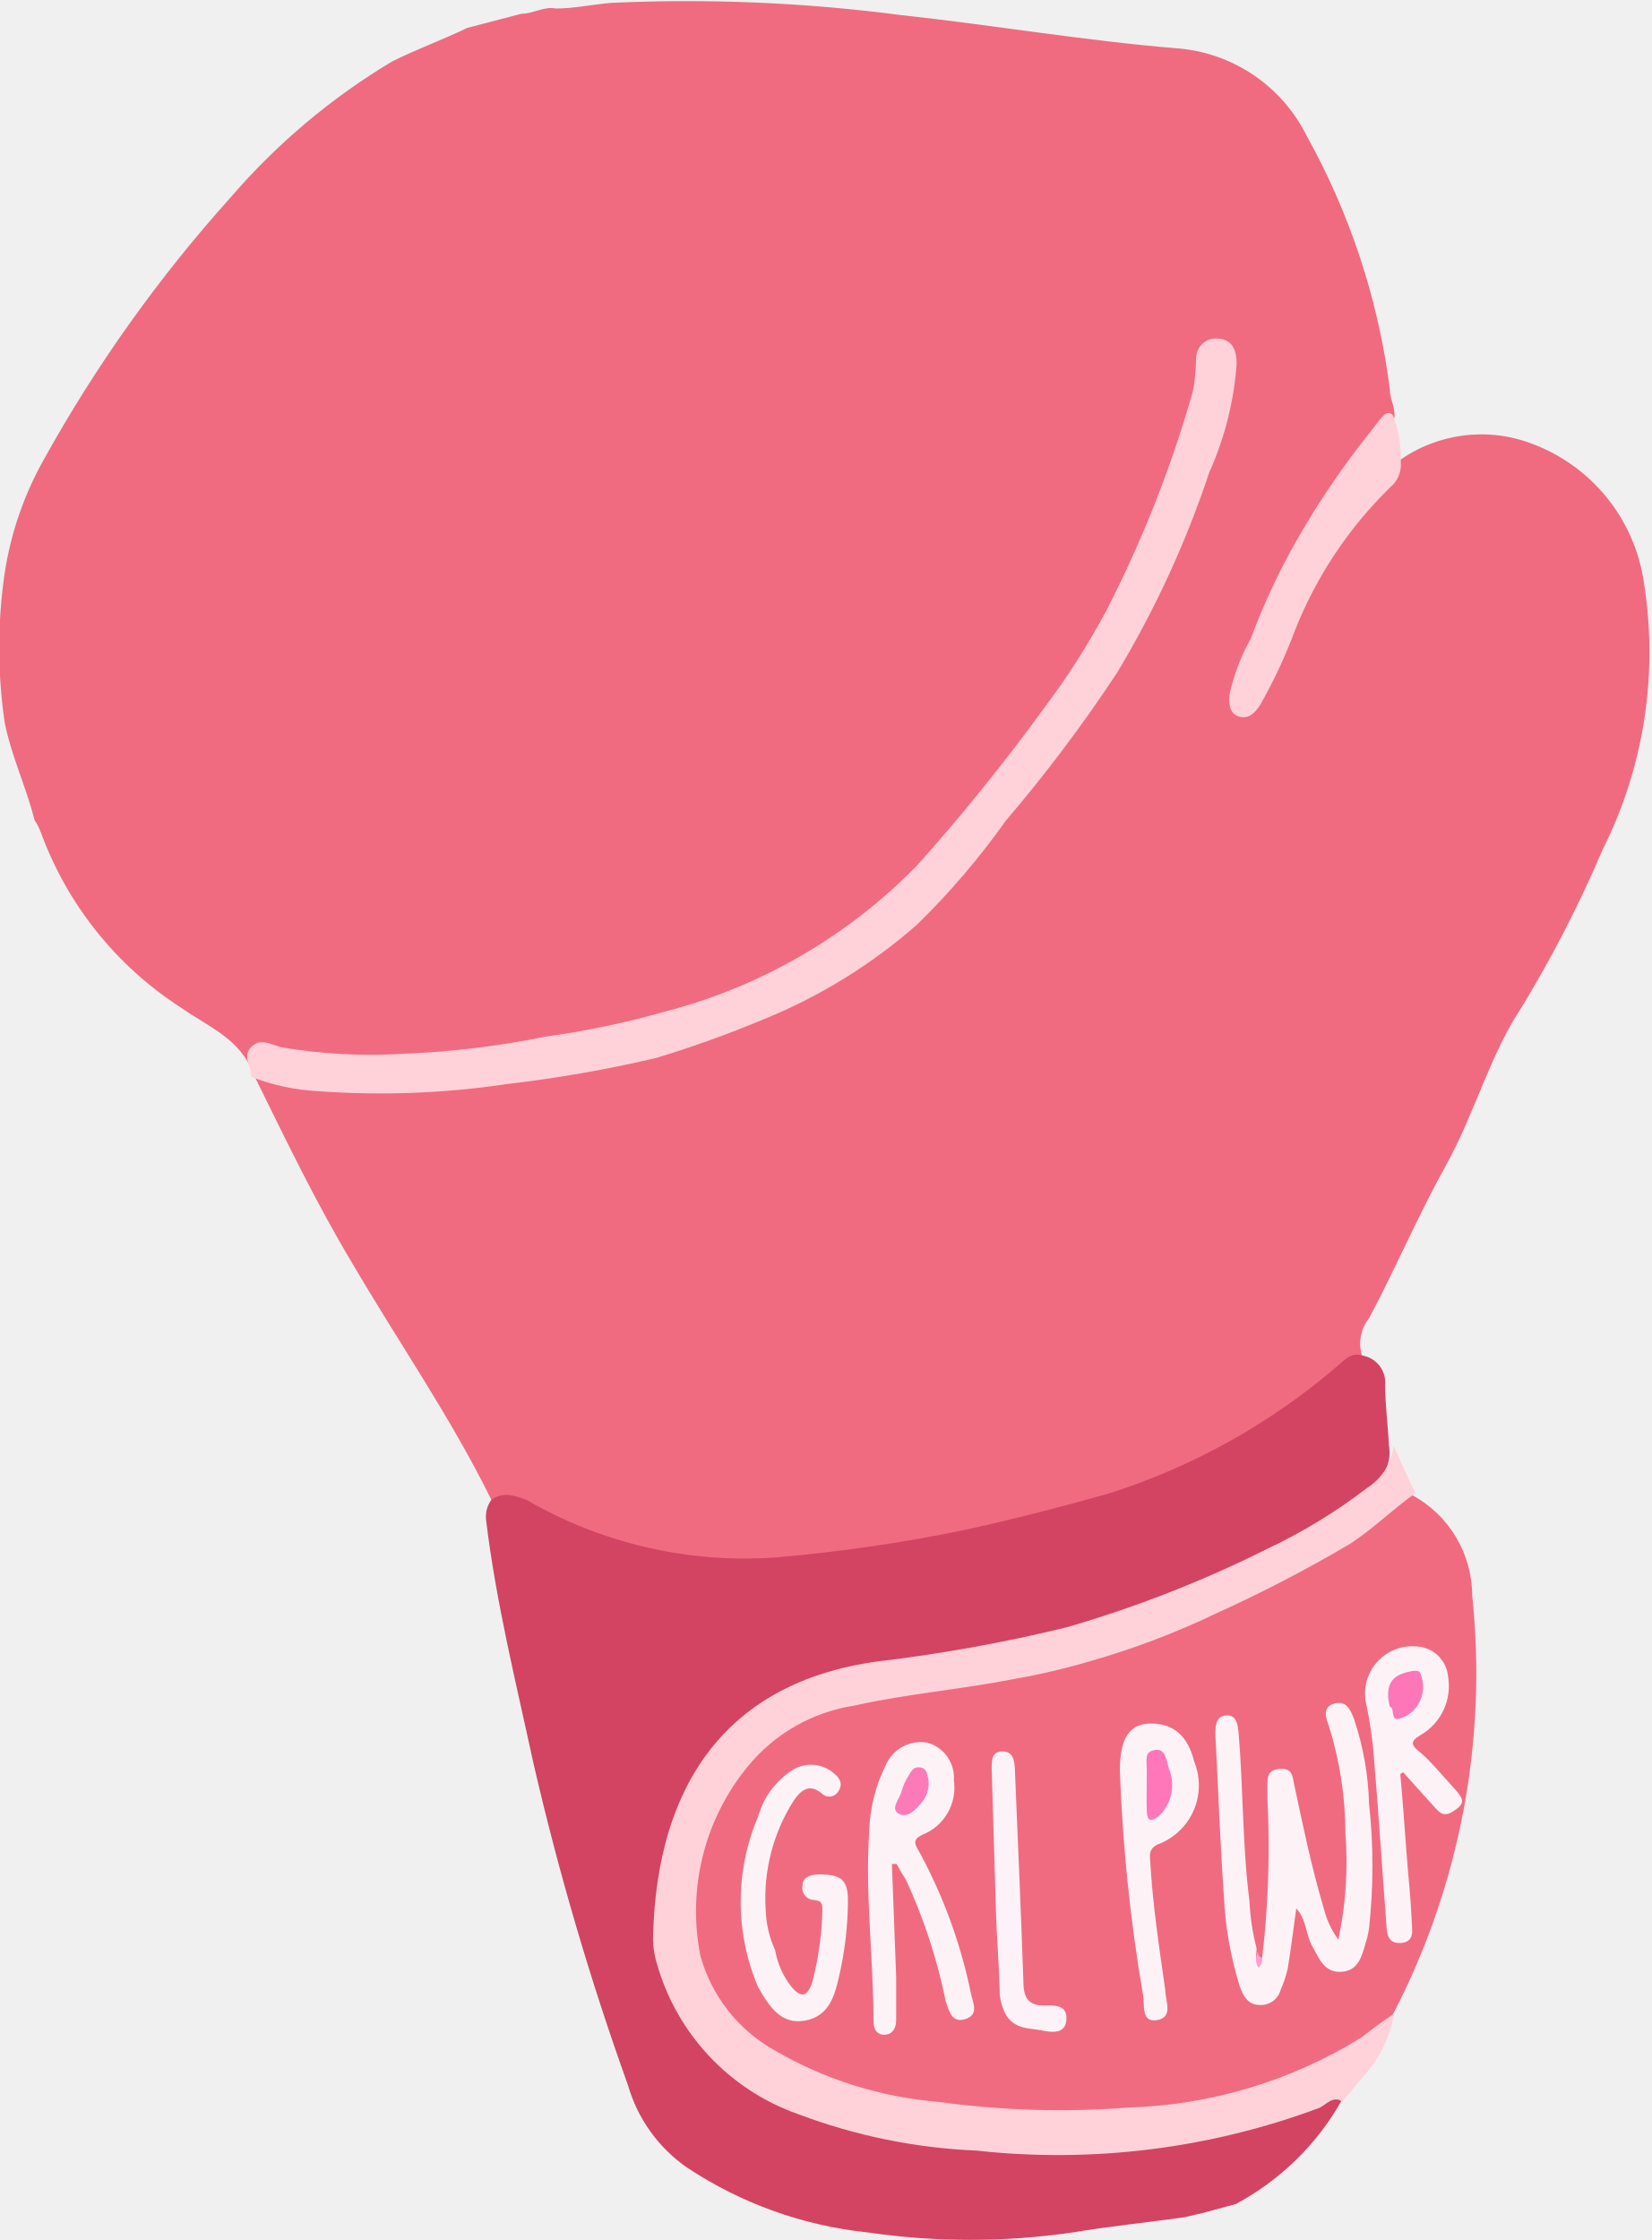
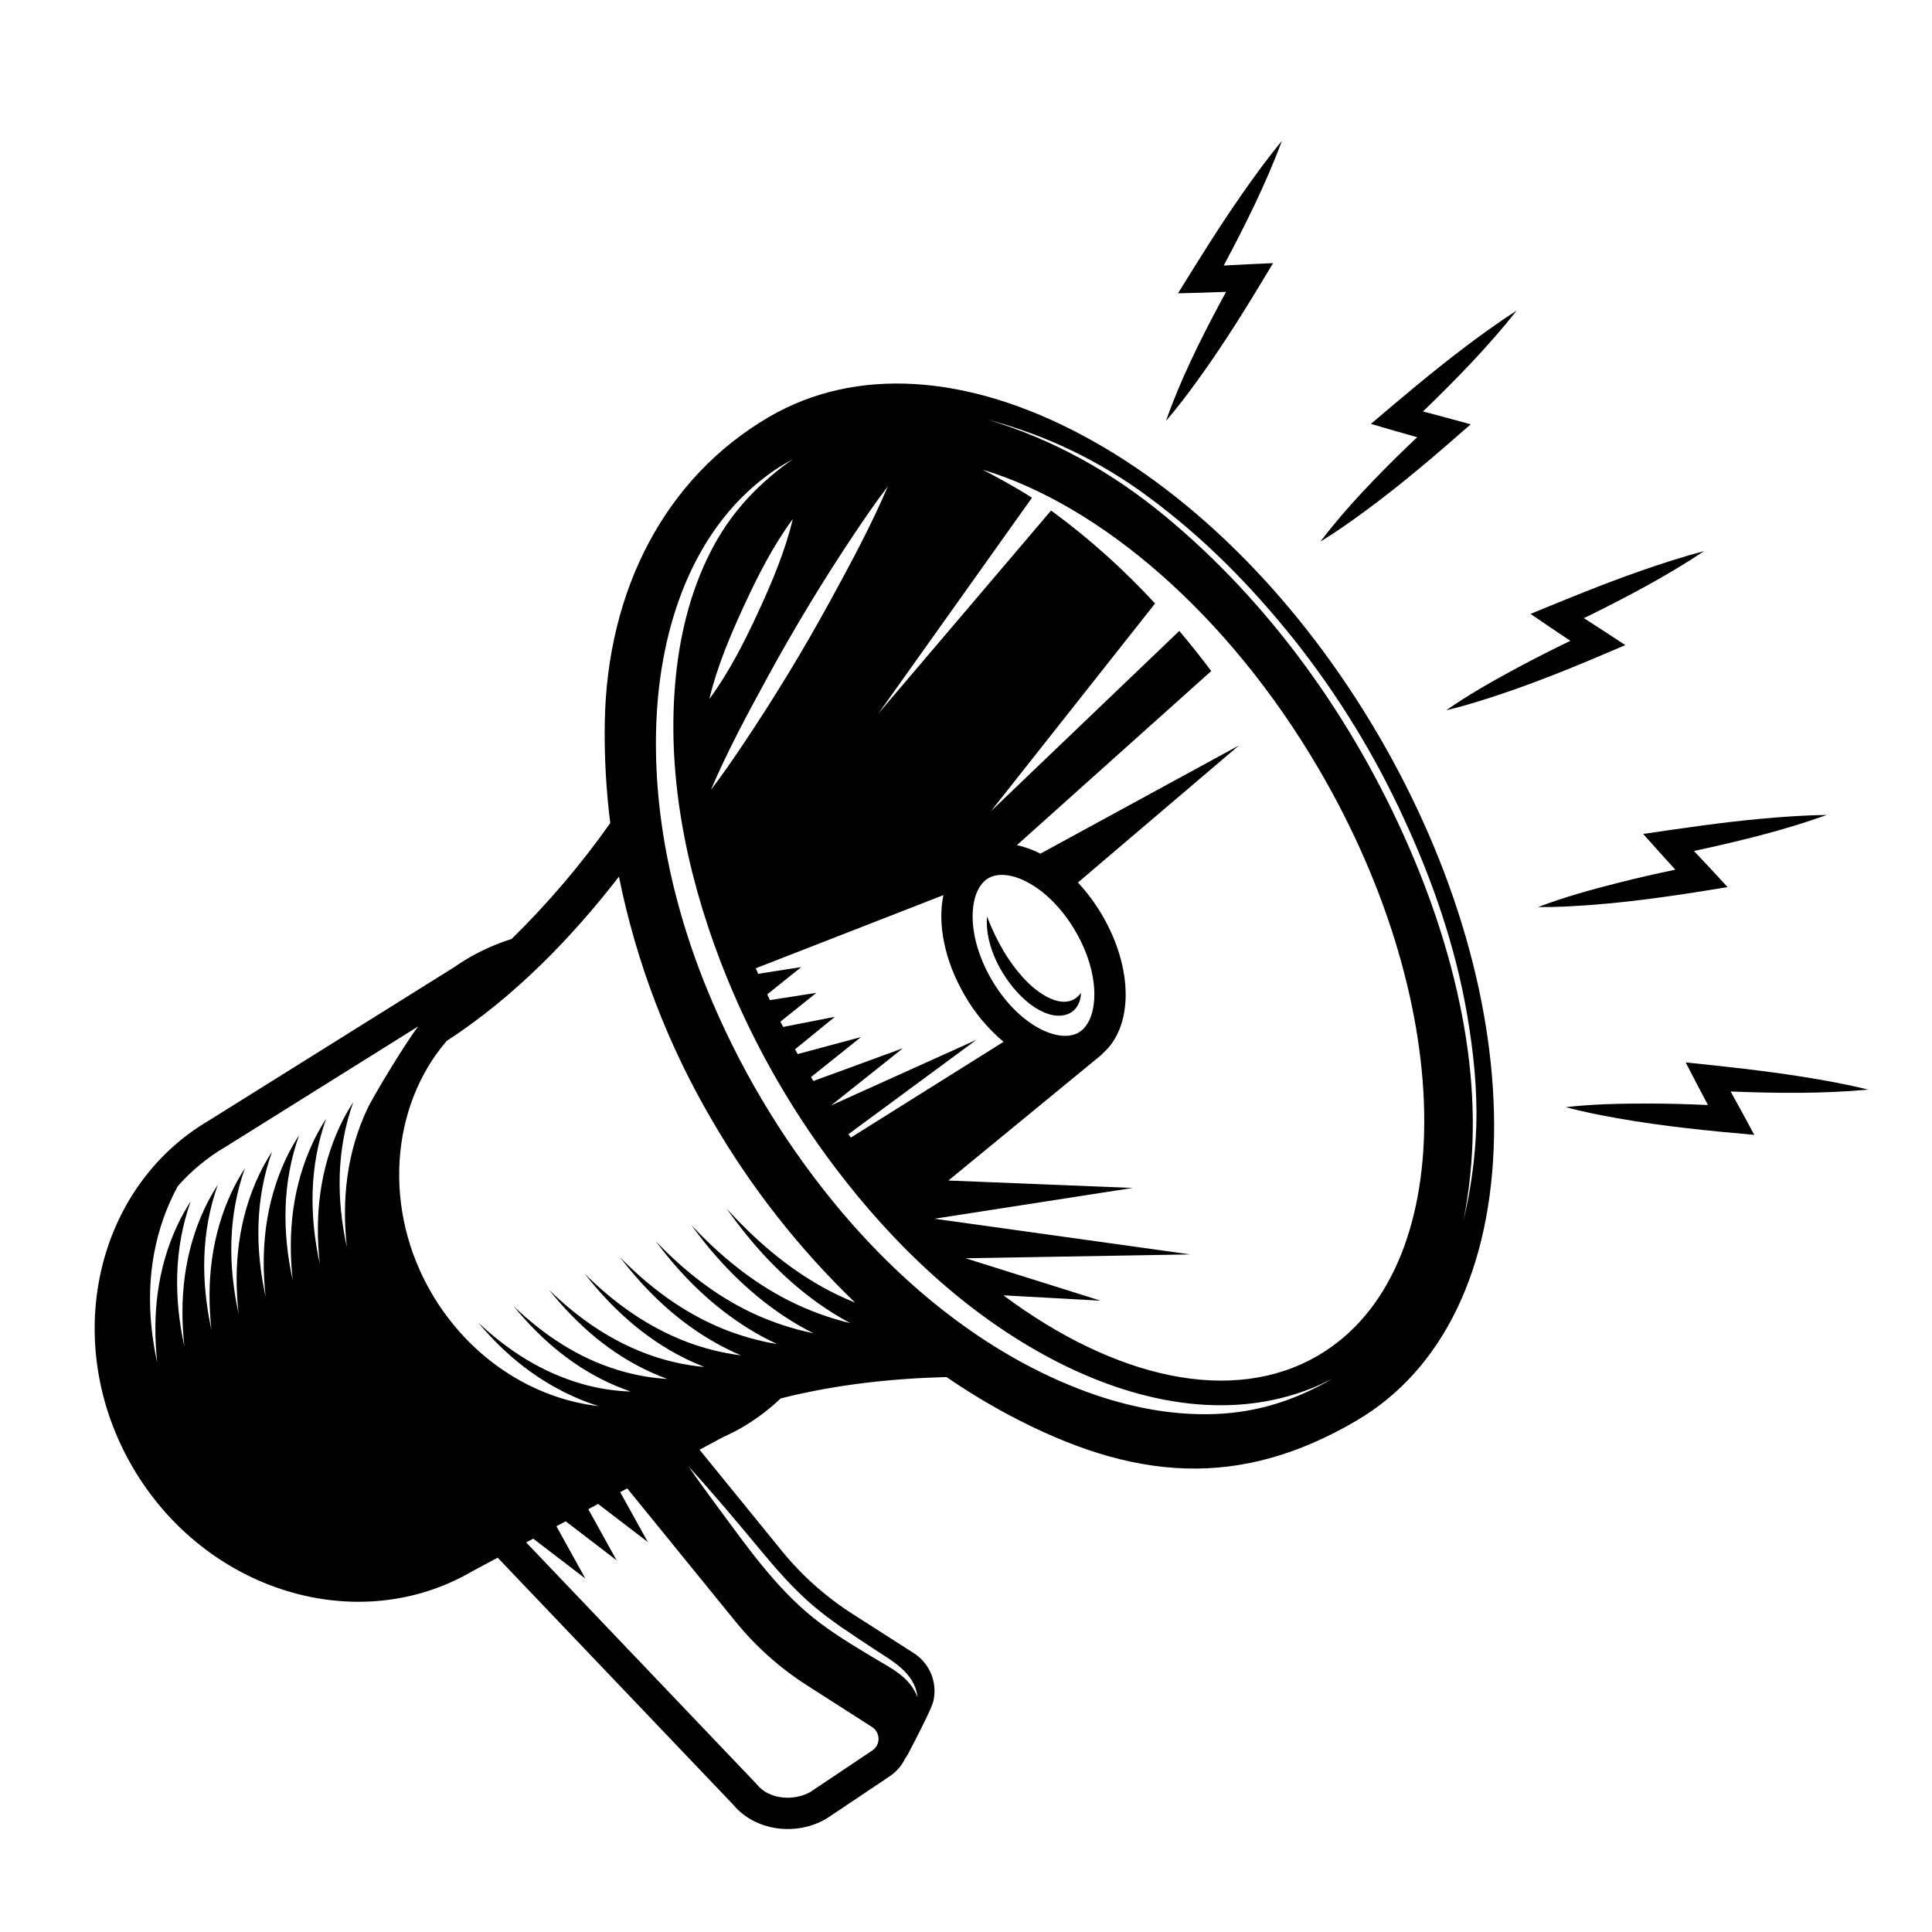
- <svg xmlns="http://www.w3.org/2000/svg" id="Capa_1" data-name="Capa 1" viewBox="0 0 34.93 47.36">
+ <svg xmlns="http://www.w3.org/2000/svg" viewBox="0 0 1000 1000">
  <defs>
-     <style>.cls-1{fill:#f06b80;}.cls-2{fill:#d24462;}.cls-3{fill:#ffd1d9;}.cls-4{fill:#fdf3f7;}.cls-5{fill:#fdf2f7;}.cls-6{fill:#ff9ecc;}.cls-7{fill:#fd7ab9;}.cls-8{fill:#fd76b7;}.cls-9{fill:#ff77b8;}</style>
+     <style>.cls-1{fill:#fff;}</style>
  </defs>
-   <g id="OMah7t">
-     <path class="cls-1" d="M16.49,2.5l1.15-.3h0c.25,0,.47-.16.72-.11.4,0,.79-.09,1.19-.12a34.8,34.8,0,0,1,6.12.26c1.94.21,3.87.54,5.81.7a3.35,3.35,0,0,1,2.76,1.85A14.9,14.9,0,0,1,36,10.15c0,.22.15.43.08.66-.19-.05-.26.1-.34.21a15.37,15.37,0,0,0-2.34,3.91c-.17.45-.39.88-.57,1.32-.1.22-.24.55,0,.68s.37-.23.47-.42c.26-.52.51-1.05.72-1.59a7.83,7.83,0,0,1,1.64-2.52,2.75,2.75,0,0,0,.52-.74A3,3,0,0,1,39,11.29a3.69,3.69,0,0,1,2.37,2.93,9.29,9.29,0,0,1-.87,5.65,26.15,26.15,0,0,1-1.71,3.33c-.67,1-1,2.26-1.6,3.34s-1.06,2.17-1.63,3.24a.86.86,0,0,0-.15.79c-.77.54-1.52,1.1-2.31,1.63a11.22,11.22,0,0,1-3.07,1.4c-1,.3-2,.58-3.09.79s-1.87.38-2.82.48c-.74.07-1.49.11-2.23.13a9.77,9.77,0,0,1-3.87-1A2.77,2.77,0,0,0,17,33.62c-.85-1.73-1.95-3.31-2.94-5-.78-1.3-1.43-2.66-2.09-4,.09-.07.18,0,.27,0a13.56,13.56,0,0,0,4.92.09c.93-.12,1.86-.32,2.79-.44a7.72,7.72,0,0,0,1.48-.47,15.27,15.27,0,0,0,3.19-1.45,11.8,11.8,0,0,0,2.86-2.69,31.85,31.85,0,0,0,3.18-4.39,27.73,27.73,0,0,0,1.92-4.81,2.53,2.53,0,0,0,.1-.87c0-.18-.06-.36-.28-.37s-.32.14-.33.33a14.16,14.16,0,0,1-1.11,3.56,16.93,16.93,0,0,1-2.79,4.68l-1.71,2.11a10,10,0,0,1-4.06,2.87,13.82,13.82,0,0,1-2.57.85,24.07,24.07,0,0,1-6.21.65,6.41,6.41,0,0,1-1.07-.15c-.43-.11-.49-.06-.53.36a.25.25,0,0,1-.05.15c-.26-.75-.94-1-1.54-1.42A7.45,7.45,0,0,1,7.47,19.5a1.19,1.19,0,0,0-.13-.25c-.17-.69-.49-1.35-.63-2.06a10.87,10.87,0,0,1,0-3.17,7.07,7.07,0,0,1,.83-2.4,30.13,30.13,0,0,1,3.95-5.54,14,14,0,0,1,3.41-2.87C15.44,2.94,16,2.74,16.49,2.5Z" transform="translate(-6.61 -1.91)" />
-     <path class="cls-1" d="M36.47,33.52a2.42,2.42,0,0,1,1.27,2.12,15.63,15.63,0,0,1-1.65,8.81c-.29.53-.87.68-1.32,1A4.55,4.55,0,0,1,33.5,46a14.11,14.11,0,0,1-2.39.58,19.89,19.89,0,0,1-3.78,0,13.93,13.93,0,0,1-2.22-.3,6.11,6.11,0,0,1-2.73-1.23,3.18,3.18,0,0,1-1.25-3A7.12,7.12,0,0,1,21.78,40a3.78,3.78,0,0,1,2.79-2.05c1.61-.35,3.26-.5,4.86-.9a13.12,13.12,0,0,0,2-.72,23.84,23.84,0,0,0,3.74-1.89,5.37,5.37,0,0,0,.84-.67C36.14,33.61,36.26,33.46,36.47,33.52Z" transform="translate(-6.61 -1.91)" />
-     <path class="cls-2" d="M17,33.62c.26-.18.48-.09.74,0A9.21,9.21,0,0,0,23,34.84a34.47,34.47,0,0,0,4-.58c1-.22,2.06-.49,3.08-.78a13.88,13.88,0,0,0,4.79-2.67c.16-.13.3-.32.55-.24a.58.58,0,0,1,.48.62c0,.43.06.86.08,1.29a.81.81,0,0,1-.29.78,6.84,6.84,0,0,1-1.94,1.31c-.85.41-1.7.82-2.58,1.17a20.09,20.09,0,0,1-3.95,1.08,28.2,28.2,0,0,0-3,.52,4.48,4.48,0,0,0-3.29,3c-.13.38-.24.77-.35,1.15a4.11,4.11,0,0,0,2,4.52,9.07,9.07,0,0,0,3.3,1.1,20.53,20.53,0,0,0,4.43.18,13.44,13.44,0,0,0,4.18-.95c.14-.06.31-.26.48,0a5.61,5.61,0,0,1-2.23,2.17l-.7.19-.39.09c-.79.11-1.58.19-2.36.32a15,15,0,0,1-4.33,0,8.51,8.51,0,0,1-3.82-1.37A3.19,3.19,0,0,1,19.89,46a60.19,60.19,0,0,1-2-6.81c-.37-1.71-.79-3.4-1-5.13A.61.61,0,0,1,17,33.62Z" transform="translate(-6.61 -1.91)" />
-     <path class="cls-3" d="M35,46.34c-.22-.13-.35.08-.5.14a15.81,15.81,0,0,1-7.24.9,12.12,12.12,0,0,1-3.77-.77,4.74,4.74,0,0,1-3-3.22,1.73,1.73,0,0,1-.07-.55c.08-3.2,1.56-5.36,4.73-5.8a33.69,33.69,0,0,0,4-.72,25,25,0,0,0,4.25-1.66,11.56,11.56,0,0,0,2.13-1.3,1.21,1.21,0,0,0,.55-.88c.16.35.31.7.46,1-.48.34-.89.75-1.38,1.07a29.64,29.64,0,0,1-2.85,1.48,16.84,16.84,0,0,1-2.64,1,14.67,14.67,0,0,1-1.62.38c-1.12.22-2.25.31-3.37.56a3.63,3.63,0,0,0-2.26,1.29,4.83,4.83,0,0,0-1,4,3.3,3.3,0,0,0,1.57,2,8.21,8.21,0,0,0,3.47,1.09,18.84,18.84,0,0,0,4,.12A9.94,9.94,0,0,0,35.38,45c.23-.17.46-.36.71-.51a2.65,2.65,0,0,1-.65,1.32Z" transform="translate(-6.61 -1.91)" />
-     <path class="cls-3" d="M36.23,11.66a.63.63,0,0,1-.23.56,8.72,8.72,0,0,0-2,3,10.89,10.89,0,0,1-.74,1.59c-.11.17-.24.31-.45.25s-.22-.29-.2-.47a4.23,4.23,0,0,1,.45-1.18,14.12,14.12,0,0,1,1-2.13,17.54,17.54,0,0,1,1.52-2.23c.09-.11.17-.23.27-.34s.21-.09.25.07A2.49,2.49,0,0,1,36.23,11.66Z" transform="translate(-6.61 -1.91)" />
-     <path class="cls-3" d="M11.92,24.64c0-.2-.19-.39,0-.59s.42-.06.63,0a11.15,11.15,0,0,0,2.58.14,18.8,18.8,0,0,0,3-.36,18.62,18.62,0,0,0,2.57-.54A11.46,11.46,0,0,0,26,20.21a42.43,42.43,0,0,0,2.74-3.4,15.84,15.84,0,0,0,1.27-2,25.4,25.4,0,0,0,1.82-4.61,3.71,3.71,0,0,0,.07-.67c0-.3.2-.49.49-.46s.37.26.37.53a6.78,6.78,0,0,1-.58,2.3,21.2,21.2,0,0,1-1.94,4.22,31.39,31.39,0,0,1-2.36,3.14A15.94,15.94,0,0,1,26,21.46a11.41,11.41,0,0,1-3.24,2,23.87,23.87,0,0,1-2.28.82,28,28,0,0,1-3.15.55,18.12,18.12,0,0,1-4,.15,4.5,4.5,0,0,1-1.4-.3Z" transform="translate(-6.61 -1.91)" />
-     <path class="cls-4" d="M33.3,43.3a20.08,20.08,0,0,0,.11-3.38v-.24c0-.19,0-.35.26-.37s.27.14.3.3c.19.89.37,1.77.63,2.64a1.91,1.91,0,0,0,.31.67,7.83,7.83,0,0,0,.15-2.25,7.63,7.63,0,0,0-.35-2.27c-.06-.17-.15-.39.11-.47s.35.14.42.32a6.14,6.14,0,0,1,.32,1.8,12.08,12.08,0,0,1,0,2.62,1.55,1.55,0,0,1-.07.31c-.08.28-.15.6-.52.62s-.47-.3-.61-.54-.12-.57-.34-.8c-.06.43-.11.85-.18,1.27a2.38,2.38,0,0,1-.15.45.43.43,0,0,1-.45.32c-.23,0-.34-.18-.41-.38A7.54,7.54,0,0,1,32.49,42c-.08-1.14-.12-2.28-.18-3.42,0-.16,0-.38.22-.4s.25.17.27.35c.1,1.19.08,2.39.23,3.57a5,5,0,0,0,.15,1C33.19,43.24,33.1,43.4,33.3,43.3Z" transform="translate(-6.61 -1.91)" />
-     <path class="cls-4" d="M25.47,41.32l.09,2.38c0,.31,0,.61,0,.92,0,.15-.06.3-.24.31s-.25-.15-.24-.3c0-1.34-.18-2.68-.09-4a3.35,3.35,0,0,1,.36-1.42.8.8,0,0,1,.89-.45.77.77,0,0,1,.54.79,1.07,1.07,0,0,1-.66,1.15c-.18.08-.19.17-.1.31a10.81,10.81,0,0,1,1.13,3.09c.05.19.15.41-.13.5s-.34-.17-.41-.37a11.71,11.71,0,0,0-.84-2.57,3.79,3.79,0,0,1-.2-.34Z" transform="translate(-6.61 -1.91)" />
-     <path class="cls-4" d="M36.22,39.42c.05.55.09,1.09.13,1.64s.09.95.11,1.43c0,.19.09.48-.23.5s-.29-.27-.31-.47c-.09-1.16-.16-2.32-.26-3.48a8.1,8.1,0,0,0-.16-1.1,1,1,0,0,1,1.06-1.22.7.7,0,0,1,.67.63,1.2,1.2,0,0,1-.59,1.25c-.22.13-.19.21,0,.36s.48.5.71.75.24.33,0,.49-.32,0-.44-.12l-.63-.7Z" transform="translate(-6.61 -1.91)" />
-     <path class="cls-4" d="M23,43.14a1.74,1.74,0,0,0,.34.77c.2.24.33.23.44-.07A6.44,6.44,0,0,0,24,42.27c0-.15-.05-.17-.18-.19a.25.25,0,0,1-.24-.3c0-.18.16-.23.32-.24.49,0,.65.09.64.6a7.24,7.24,0,0,1-.2,1.61c-.09.39-.22.79-.7.88s-.74-.24-1-.71a4.59,4.59,0,0,1,0-3.6,1.72,1.72,0,0,1,.75-1,.74.74,0,0,1,.85.08c.13.1.2.23.1.38a.22.22,0,0,1-.35.05c-.27-.22-.44-.07-.59.14a3.84,3.84,0,0,0-.6,2.31A2.21,2.21,0,0,0,23,43.14Z" transform="translate(-6.61 -1.91)" />
-     <path class="cls-4" d="M31.86,39.15a1.33,1.33,0,0,1-.78,1.76c-.15.08-.16.17-.15.32.05.92.19,1.84.32,2.75,0,.23.18.58-.17.64s-.26-.32-.3-.53a35.92,35.92,0,0,1-.49-4.74c0-.67.19-1,.66-1S31.73,38.61,31.86,39.15Z" transform="translate(-6.61 -1.91)" />
-     <path class="cls-5" d="M27.75,44.09c0-.43-.06-1.11-.08-1.78l-.09-3c0-.19,0-.37.23-.37s.25.2.26.37c.06,1.49.13,3,.18,4.48,0,.36.1.54.49.52.2,0,.44,0,.42.3s-.28.27-.47.24C28.34,44.76,27.87,44.89,27.75,44.09Z" transform="translate(-6.61 -1.91)" />
-     <path class="cls-6" d="M33.3,43.3a.23.23,0,0,1-.08.21.32.32,0,0,1,0-.35C33.2,43.22,33.22,43.28,33.3,43.3Z" transform="translate(-6.61 -1.91)" />
-     <path class="cls-7" d="M26.24,39.52a.62.62,0,0,1-.11.46c-.13.17-.32.38-.51.28s0-.3.05-.46a1.17,1.17,0,0,1,.16-.36c.05-.09.11-.19.25-.16S26.21,39.43,26.24,39.52Z" transform="translate(-6.61 -1.91)" />
-     <path class="cls-8" d="M36,38c-.1-.41,0-.64.34-.73s.3,0,.35.18a.7.7,0,0,1-.49.8C36,38.3,36.11,38,36,38Z" transform="translate(-6.61 -1.91)" />
-     <path class="cls-9" d="M31.33,39.31a.9.9,0,0,1-.22,1c-.13.1-.24.14-.25-.1s0-.55,0-.83-.06-.43.17-.47S31.27,39.12,31.33,39.31Z" transform="translate(-6.61 -1.91)" />
+   <g id="Background">
+     <rect class="cls-1" width="1000" height="1000" />
+   </g>
+   <g id="Object">
+     <path d="M530.934,507.478c-9.1-9.479-15.418-21.07-20.056-33.076-1.273,15.314,8.06,32.612,19.392,42.9,5.933,5.385,14.709,10.348,22.1,7.709,4.531-1.618,7.039-5.989,7.17-11.119C552.3,523.8,539.036,515.919,530.934,507.478Z" />
+     <path d="M561.212,225.817c-60.55-32.609-118.555-36.131-163.334-9.917-53.423,31.275-83.64,89.131-84.846,157.892a369.758,369.758,0,0,0,2.837,52.224,436.859,436.859,0,0,1-51.055,59.993A110.972,110.972,0,0,0,242.2,496.026c-2.279,1.335-4.585,2.822-7.242,4.669L108.331,579.852C48.87,614.662,31.116,695.291,68.756,759.587s116.637,88.281,175.825,53.622l13.017-6.961,121.858,127.8c11.128,13.454,32.256,16.671,48.278,7.292.14-.082.279-.168.412-.259l32.337-21.65a23.3,23.3,0,0,0,8.056-9.289A23.05,23.05,0,0,0,470.3,907.3c12.077-23.112,12.631-25.882,12.927-27.368a23.248,23.248,0,0,0-10.306-24.3L441.2,835.319a154.617,154.617,0,0,1-36.621-32.695l-42.5-52.256,12.252-6.553a106.476,106.476,0,0,0,9.948-5.084,108.526,108.526,0,0,0,19.787-14.9c29.167-7.421,58.982-10.4,85.866-11.063A337.468,337.468,0,0,0,521.5,732.011c65.468,35.038,120.264,38.647,180.5,3.385,44.779-26.215,70.1-78.52,71.309-147.28,1.159-65.968-20.189-139.853-60.109-208.043S619.3,257.1,561.212,225.817ZM439.147,587.06,505.4,538.215l-75.212,33.941,37.183-29.606L421,559.525c-.411-.676-.816-1.36-1.223-2.039l25.876-20.7-32.778,8.788q-.685-1.226-1.362-2.452L432.153,526.3l-26.8,5.25q-.705-1.372-1.4-2.744l18.594-14.917-24.03,3.764c-.466-.994-.919-1.988-1.376-2.982l17.6-14.119-22.316,3.5c-.41-.959-.822-1.918-1.223-2.877L488.3,463.32c-3.1,14.857.5,33.884,11.095,51.984a89.7,89.7,0,0,0,20.049,23.941L440.407,588.8C439.988,588.219,439.564,587.645,439.147,587.06Zm119.162-52.634c-10.23,5.989-31.227-3.736-45-27.268s-11.978-46.6-1.748-52.59,31.227,3.736,45,27.268S568.539,528.437,558.309,534.426ZM385.2,384.409c-5.55,8.284-11.194,16.53-17.254,24.469,8.571-20.113,19.012-39.478,29.507-58.689,13.792-25.245,28.756-50.018,44.8-73.96,5.553-8.283,11.2-16.528,17.265-24.463-8.557,20.12-19.007,39.48-29.5,58.7C416.242,335.707,401.241,360.467,385.2,384.409Zm-18.059-22.567c3.98-16.649,10.793-32.8,17.95-48.3s15.109-31.148,25.259-44.913c-3.962,16.656-10.786,32.806-17.95,48.3S377.275,348.067,367.141,361.842ZM519.376,670.46l50.258,2.76-69.817-21.94,116.284-2-132.38-18.467,102.605-15.945-95.432-3.828,78.779-64.7a8.007,8.007,0,0,0,1.119-1.137c15.738-13.671,15.974-43.689-.316-71.516A94.279,94.279,0,0,0,557.923,456.8l83.347-70.948-102.762,56a48.889,48.889,0,0,0-12.172-4.4l100.6-90.12q-7.98-10.627-16.535-20.767l-97.493,93.305,84.949-107.506a370.549,370.549,0,0,0-52.81-47.382c-.336-.246-.68-.479-1.017-.722L454.675,369.3l79.492-111.7c-8.255-5.231-16.832-9.928-25.5-14.476,60.681,18.269,126.858,74.477,173.924,154.875,72.943,124.6,72.78,260.806-.363,303.625C637.924,727.553,576.856,713.361,519.376,670.46ZM391.77,923.639c-.138-.17-.283-.336-.435-.493L272.352,798.357,276,796.405l26.978,20.649L288,789.99l4.794-2.564,26.349,20.167L304.505,781.16l5.073-2.713,25.72,19.686-14.284-25.8,3.637-1.945,56.1,68.986A155.747,155.747,0,0,0,417.64,872.3l33.747,21.614a7.248,7.248,0,0,1,.127,12.123L419.4,927.54C411.27,932.171,398.308,931.726,391.77,923.639ZM356.394,759.046c13.008,14.165,25.327,28.99,37.626,43.769,8.42,10.119,16.937,19.842,26.987,28.4,9.552,8.136,20.092,14.8,30.508,21.746,9.748,6.5,22,12.529,23.376,25.51-4.026-10.646-13.686-14.976-22.866-20.51-10.666-6.431-21.453-12.864-31.166-20.693-19.615-15.808-34.473-37.12-49.357-57.219C366.37,773.12,361.283,766.151,356.394,759.046ZM151.5,662.655c-5.5-25.168-5.385-50.541,3.3-75.054a105.641,105.641,0,0,0-6.835,12.232c-10.592,22.686-13.153,46.7-10.486,71.372-5.5-25.168-5.386-50.541,3.3-75.055a105.6,105.6,0,0,0-6.836,12.233c-10.592,22.686-13.153,46.7-10.486,71.373-5.5-25.168-5.385-50.542,3.3-75.056a105.59,105.59,0,0,0-6.835,12.233c-10.592,22.686-13.153,46.7-10.487,71.373-5.5-25.169-5.385-50.542,3.3-75.056a105.527,105.527,0,0,0-6.836,12.234c-10.592,22.685-13.154,46.7-10.486,71.372-5.5-25.168-5.386-50.542,3.3-75.056a105.61,105.61,0,0,0-6.836,12.234c-10.592,22.687-13.152,46.7-10.486,71.372-5.5-25.178-5.387-50.563,3.311-75.086a117.879,117.879,0,0,1,7.307-16.346,100.539,100.539,0,0,1,24.658-20.329l99.84-62.411c-5.63,7.05-23.087,35.657-26.491,42.948-10.593,22.685-13.155,46.7-10.487,71.373-5.5-25.168-5.386-50.544,3.3-75.056a105.738,105.738,0,0,0-6.835,12.233c-10.592,22.686-13.154,46.705-10.487,71.373-5.5-25.167-5.385-50.543,3.3-75.055a105.808,105.808,0,0,0-6.835,12.232C151.393,613.968,148.831,637.987,151.5,662.655ZM423.45,674.536a153.017,153.017,0,0,0,16.63,10.314,147.548,147.548,0,0,1-32.02-11.786c-19.206-9.78-35.634-23.363-50.283-39.048,13.331,18.41,28.918,34.491,47.889,47.156a144.7,144.7,0,0,0,15.382,8.924,141.9,141.9,0,0,1-31.189-10.273c-19.3-8.986-35.813-22.107-50.47-37.4C352.851,660.518,368.7,676.2,388,688.042a142.948,142.948,0,0,0,14.211,7.634,131.955,131.955,0,0,1-27.876-7.845c-20.468-8.313-37.944-21.322-53.337-37,13.792,18.07,30.172,33.579,50.167,44.648,4.049,2.242,8.161,4.242,12.325,6.042a121.454,121.454,0,0,1-27.968-6.944c-20.3-7.737-37.607-20.1-52.911-35.336,14.062,17.986,30.9,33.34,51.461,43.623,3.452,1.727,6.936,3.277,10.449,4.682a115,115,0,0,1-27.146-5.847c-20.424-7.088-37.772-19.049-53.151-34.048,14.5,18.126,31.983,33.395,53.359,42.911q3.9,1.734,7.825,3.19a110.648,110.648,0,0,1-25.437-4.587c-20.847-6.356-38.512-18.16-54.135-33.105,14.389,17.608,31.616,32.2,52.718,41.166q3.923,1.667,7.884,3.034a103.275,103.275,0,0,1-24.927-3.872c-20.841-5.92-38.388-17.19-54.062-31.918,14.563,17.46,31.646,31.007,52.706,39.815,3.263,1.365,6.565,2.529,9.892,3.545-34.393-3.866-67.072-25.022-86.64-58.447-25.2-43.042-21.581-96.328,7.768-130.591,35.744-23.136,65.723-54.707,89.188-85.045a409.245,409.245,0,0,0,48.468,126.6,431.078,431.078,0,0,0,73.781,93.882,147.846,147.846,0,0,1-17.032-8.122c-18.851-10.541-34.956-24.573-49.42-40.5C389.363,644.372,404.714,661.147,423.45,674.536Zm12.513-46.85a432.487,432.487,0,0,1-67.035-108.6C348.688,472.169,336.878,419.8,340,368.55c2.894-47.6,20.049-97.22,60.881-125.159,3.11-2.129,6.418-3.948,9.672-5.849-16.727,11.692-30.587,25.906-40.53,43.862-11.636,21.015-17.791,44.8-20.2,68.582-5.055,49.857,5.153,100.481,22.838,147a435.423,435.423,0,0,0,59.774,107.568c30.213,39.931,68.008,75.888,112.63,99.228,41.3,21.6,89.949,32.54,134.565,14.506,3.31-1.338,6.492-2.985,9.707-4.536-18.72,10.976-38.5,17.318-60.312,18.139-24.455.921-48.636-4.384-71.325-13.27C510.2,700.025,468.741,666.327,435.963,627.686ZM759.419,525.409c3.226,18.913,5.282,38.087,4.706,57.3a243.354,243.354,0,0,1-6.6,48.826c6.107-31.165,6.191-62.076,1.386-93.469-5.259-34.361-15.9-68.062-29.762-99.9-28.43-65.3-71.316-125.813-126.389-171.263-27.271-22.507-57.695-39.52-91.554-49.7a242.37,242.37,0,0,1,83.274,40.061c28.561,21.025,53.19,46.1,75.3,73.755A453.249,453.249,0,0,1,726.805,424C741.707,456.327,753.422,490.255,759.419,525.409Z" />
+     <path d="M603.522,217.841c5.823-6.738,11.193-13.877,16.423-21.08,14.131-19.46,26.664-39.94,39-60.564-8.52.375-17.036.746-25.546,1.245,11.159-20.918,21.827-42.333,30.138-64.546-7.375,8.9-14.2,18.27-20.808,27.751-11.619,16.676-22.31,33.915-33.009,51.183,8.312-.208,16.613-.435,24.914-.775-1.065,1.964-2.164,3.91-3.214,5.882C620.962,176.568,610.893,196.822,603.522,217.841Z" />
+     <path d="M683.438,280.326c7.8-4.743,15.281-10.03,22.643-15.421,19.22-14.076,37.259-29.582,55.156-45.278-8.223-2.258-16.443-4.518-24.7-6.654,17.04-16.485,33.766-33.593,48.491-52.184-9.75,6.208-19.124,13.031-28.32,20.027-16.175,12.306-31.641,25.433-47.122,38.584,7.974,2.353,15.945,4.684,23.95,6.908-1.616,1.543-3.26,3.058-4.865,4.612C712.7,246.4,696.9,262.583,683.438,280.326Z" />
+     <path d="M819.817,319.956c21.294-10.425,42.482-21.54,62.224-34.682-11.19,2.9-22.211,6.5-33.117,10.314-19.183,6.717-37.943,14.433-56.726,22.167,6.848,4.691,13.7,9.359,20.617,13.936q-13.743,6.624-27.2,13.812c-12.66,6.8-25.278,13.923-37.084,22.14,8.883-2.1,17.629-4.827,26.295-7.685,22.626-7.46,44.567-16.646,66.433-26.055C834.13,329.218,827.009,324.533,819.817,319.956Z" />
+     <path d="M894.215,459.173c-5.783-6.268-11.56-12.535-17.433-18.715,23.182-4.969,46.427-10.635,68.76-18.617-11.559.108-23.123.936-34.628,2.006-20.237,1.882-40.306,4.836-60.4,7.8,5.512,6.207,11.033,12.393,16.639,18.5-9.958,2.071-19.876,4.322-29.734,6.829-13.929,3.542-27.894,7.4-41.336,12.522,9.129.1,18.273-.424,27.373-1.1C847.212,466.631,870.723,463.019,894.215,459.173Z" />
+     <path d="M967,563.978c-11.224-2.764-22.632-4.831-34.043-6.649-20.071-3.2-40.246-5.315-60.449-7.428,3.8,7.38,7.613,14.743,11.527,22.055-10.159-.465-20.326-.744-30.5-.761-14.372-.026-28.858.249-43.15,1.875,8.817,2.365,17.806,4.123,26.79,5.723,23.455,4.178,47.127,6.513,70.839,8.615-4.047-7.507-8.09-15.012-12.245-22.455C919.461,565.89,943.386,566.169,967,563.978Z" />
  </g>
</svg>
